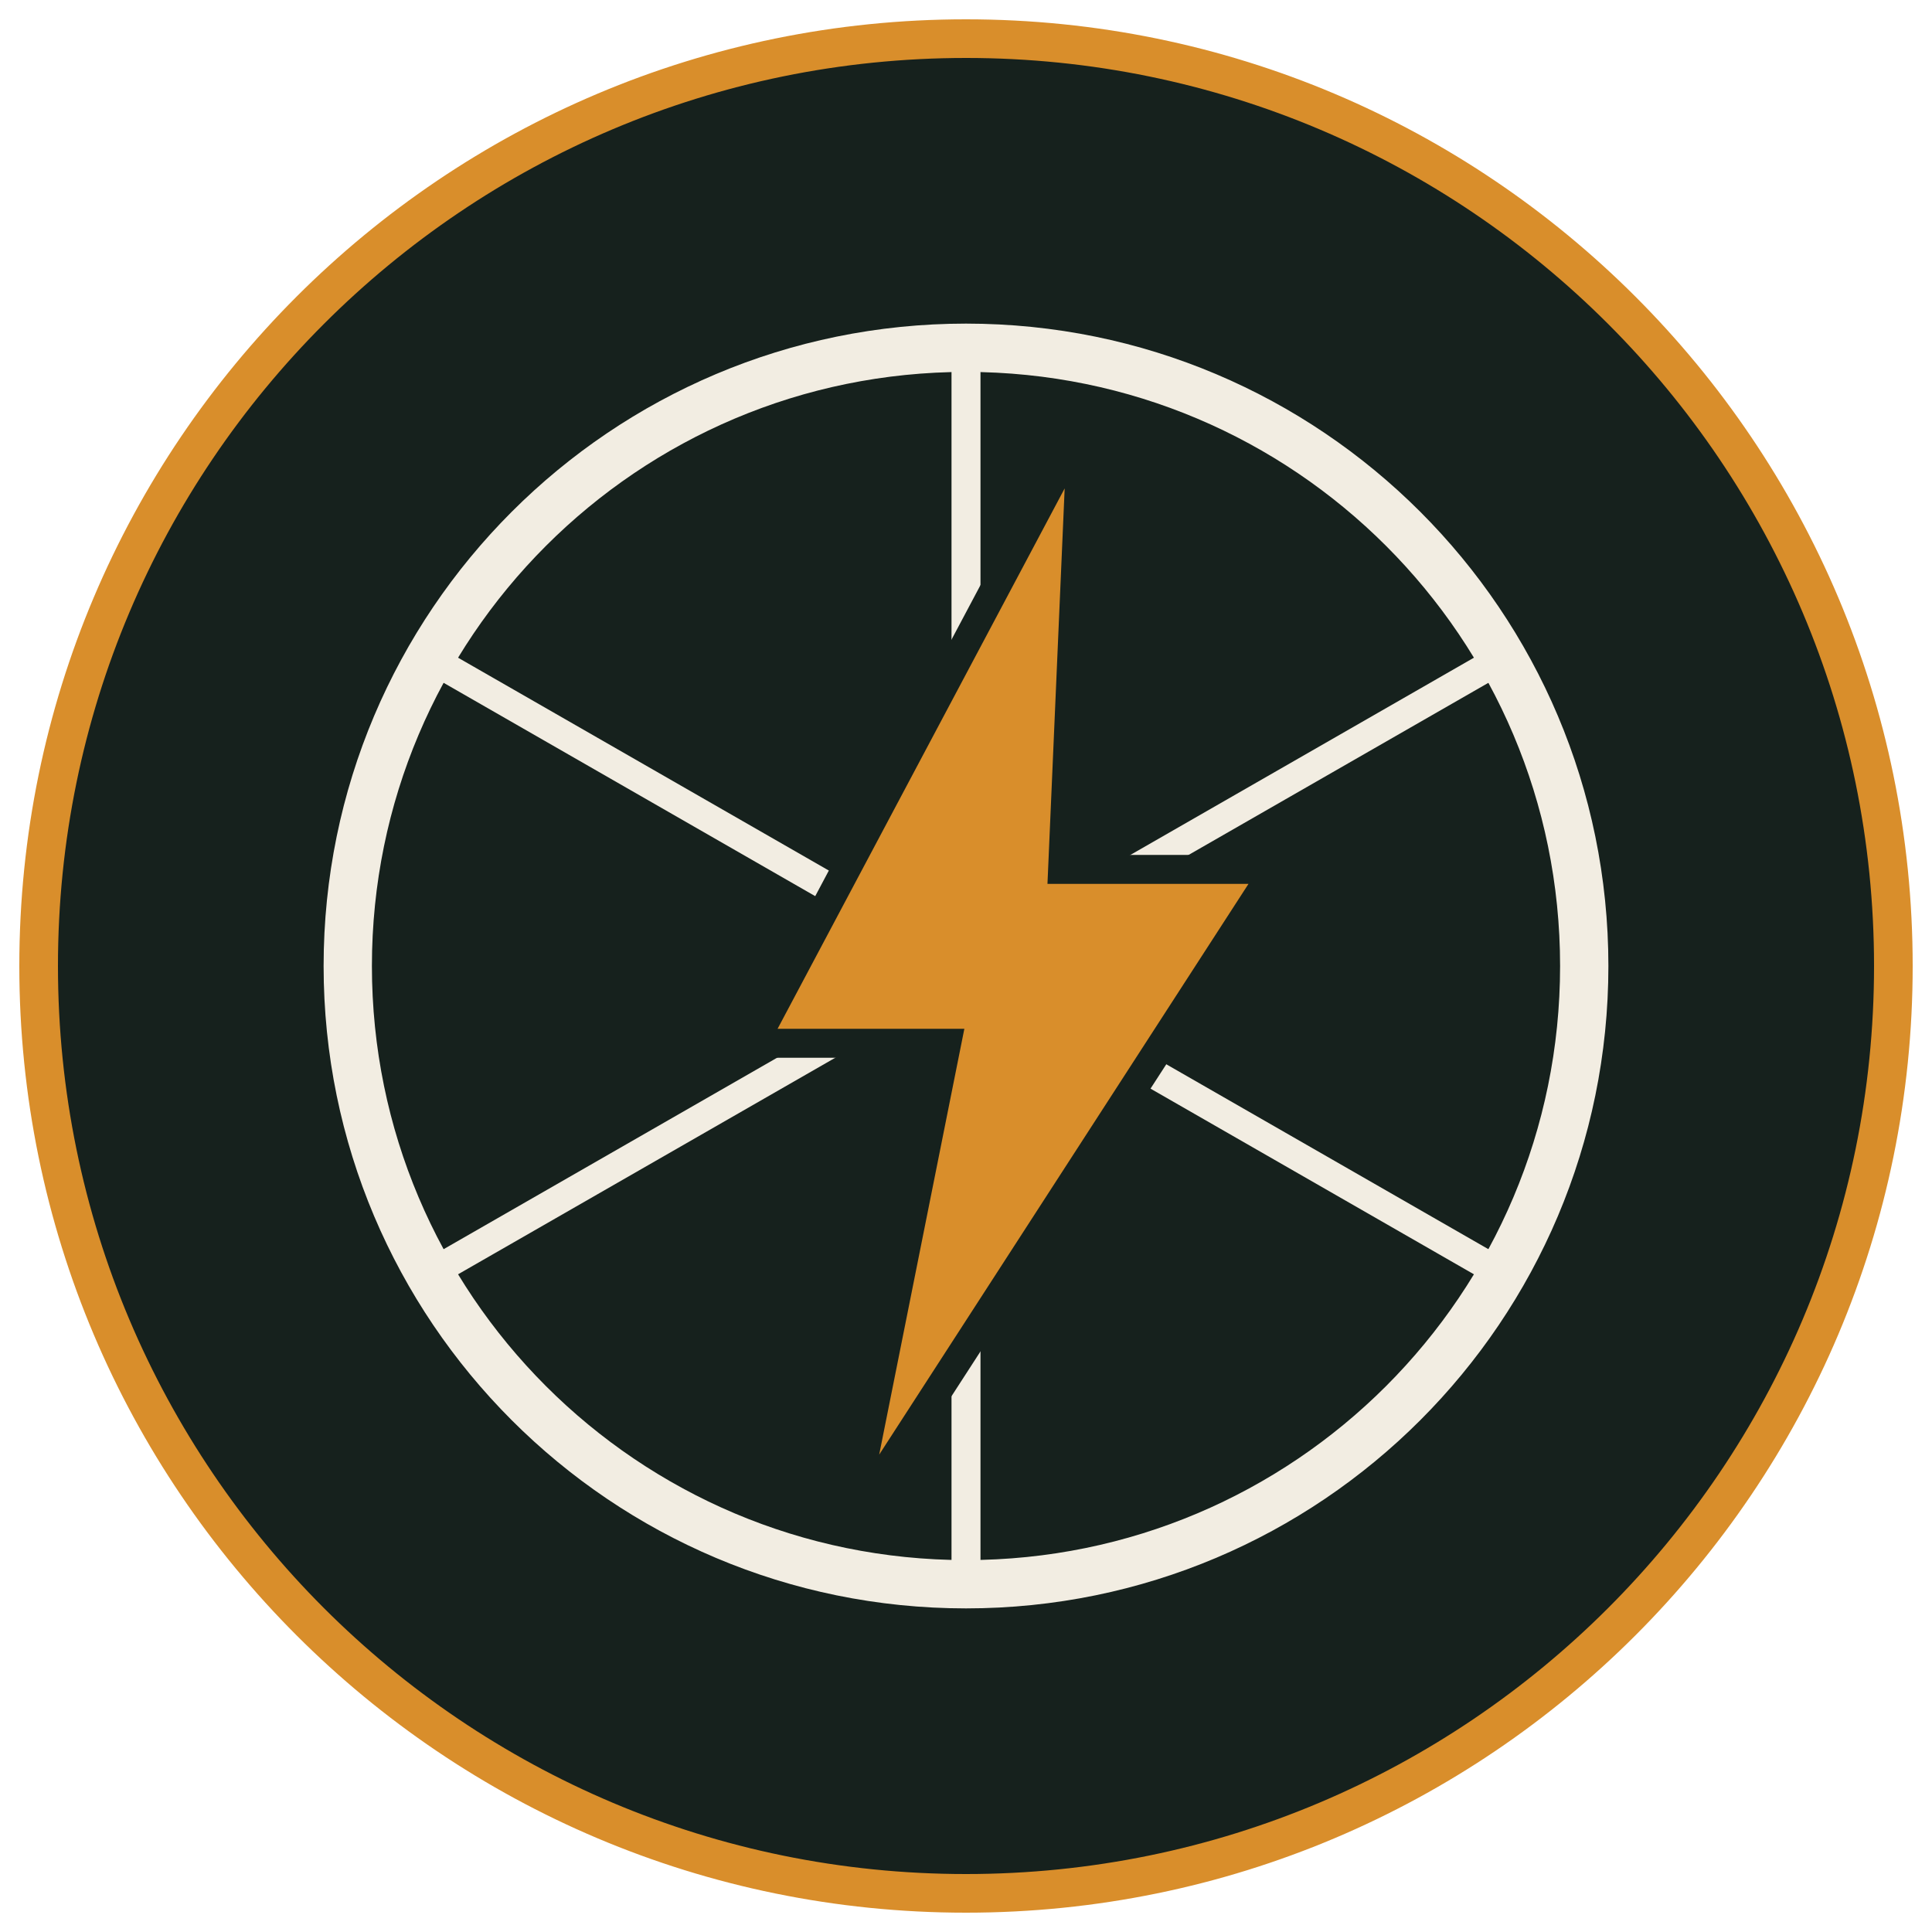
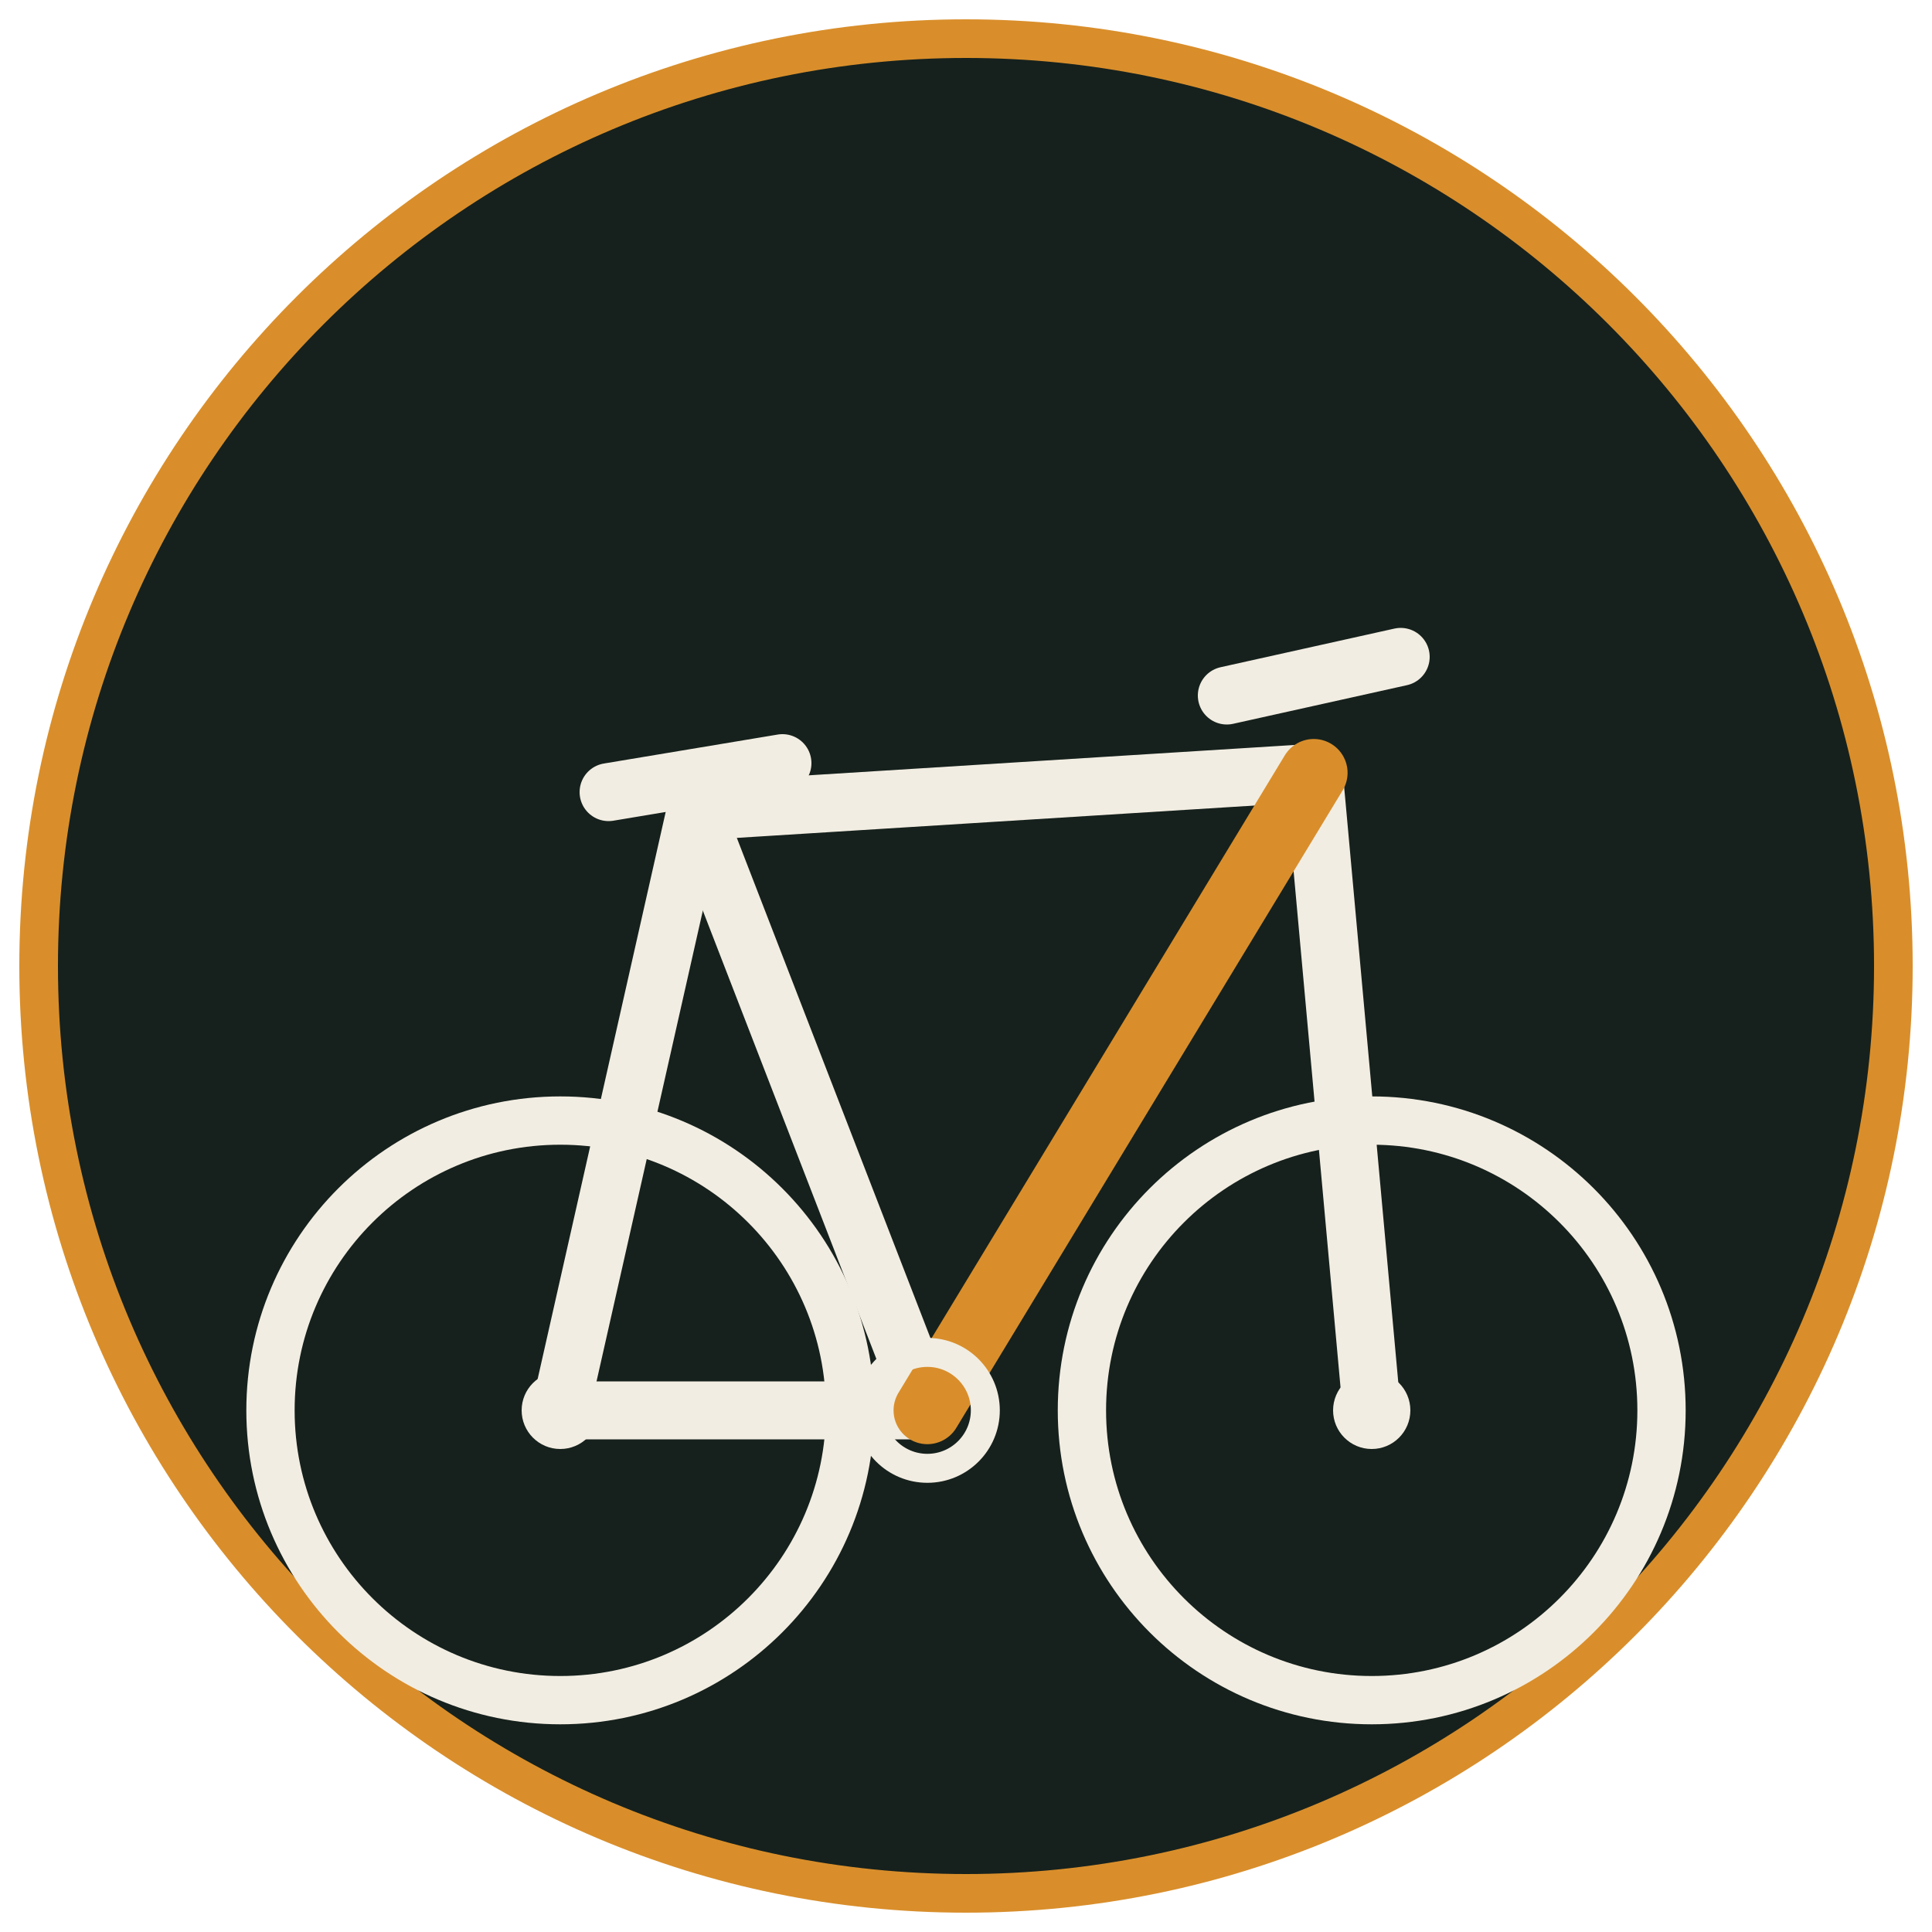
<svg xmlns="http://www.w3.org/2000/svg" viewBox="0 0 200 200" width="200" height="200">
  <circle cx="100" cy="100" r="96" fill="#16211d" stroke="#d98e2b" stroke-width="4" />
-   <circle cx="100" cy="100" r="64" fill="none" stroke="#f2ede2" stroke-width="5" />
-   <circle cx="100" cy="100" r="9" fill="#f2ede2" />
-   <g stroke="#f2ede2" stroke-width="3" stroke-linecap="round">
-     <line x1="100" y1="100" x2="100" y2="38" />
-     <line x1="100" y1="100" x2="154" y2="69" />
-     <line x1="100" y1="100" x2="154" y2="131" />
-     <line x1="100" y1="100" x2="100" y2="162" />
-     <line x1="100" y1="100" x2="46" y2="131" />
-     <line x1="100" y1="100" x2="46" y2="69" />
+   <circle cx="58" cy="146" r="30" fill="none" stroke="#f2ede2" stroke-width="5" />
+   <circle cx="142" cy="146" r="30" fill="none" stroke="#f2ede2" stroke-width="5" />
+   <circle cx="58" cy="146" r="4" fill="#f2ede2" />
+   <circle cx="142" cy="146" r="4" fill="#f2ede2" />
+   <g stroke="#f2ede2" stroke-width="6" stroke-linecap="round" fill="none">
+     <line x1="58" y1="146" x2="96" y2="146" />
+     <line x1="96" y1="146" x2="72" y2="84" />
+     <line x1="58" y1="146" x2="72" y2="84" />
+     <line x1="72" y1="84" x2="136" y2="80" />
+     <line x1="136" y1="80" x2="142" y2="146" />
  </g>
-   <polygon points="112,44 78,108 98,108 88,158 132,90 110,90" fill="#d98e2b" stroke="#16211d" stroke-width="3" />
+   <line x1="96" y1="146" x2="136" y2="80" stroke="#d98e2b" stroke-width="7" stroke-linecap="round" />
+   <line x1="63" y1="82" x2="81" y2="79" stroke="#f2ede2" stroke-width="6" stroke-linecap="round" />
+   <line x1="127" y1="72" x2="145" y2="68" stroke="#f2ede2" stroke-width="6" stroke-linecap="round" />
+   <circle cx="96" cy="146" r="6" fill="none" stroke="#f2ede2" stroke-width="3" />
</svg>
